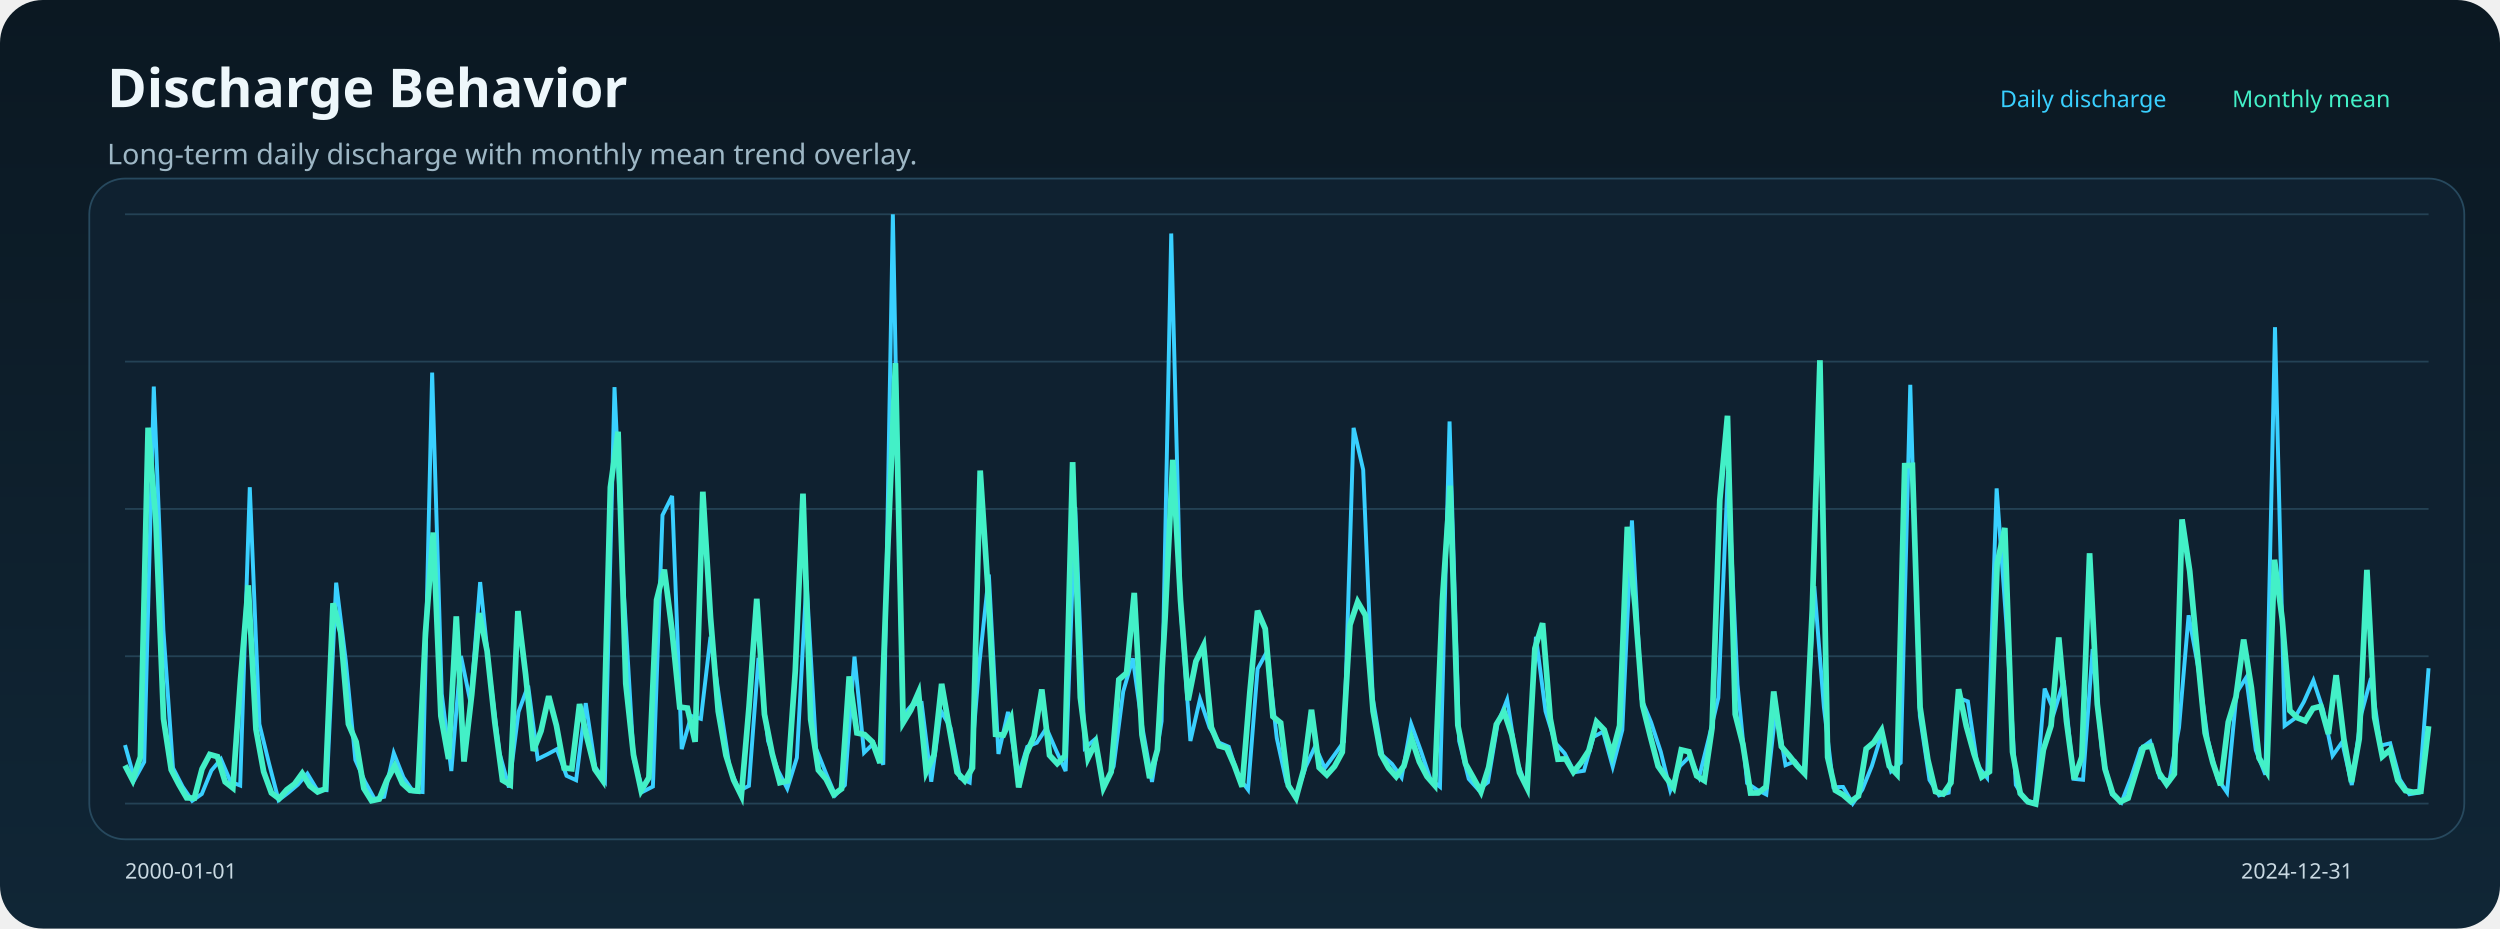
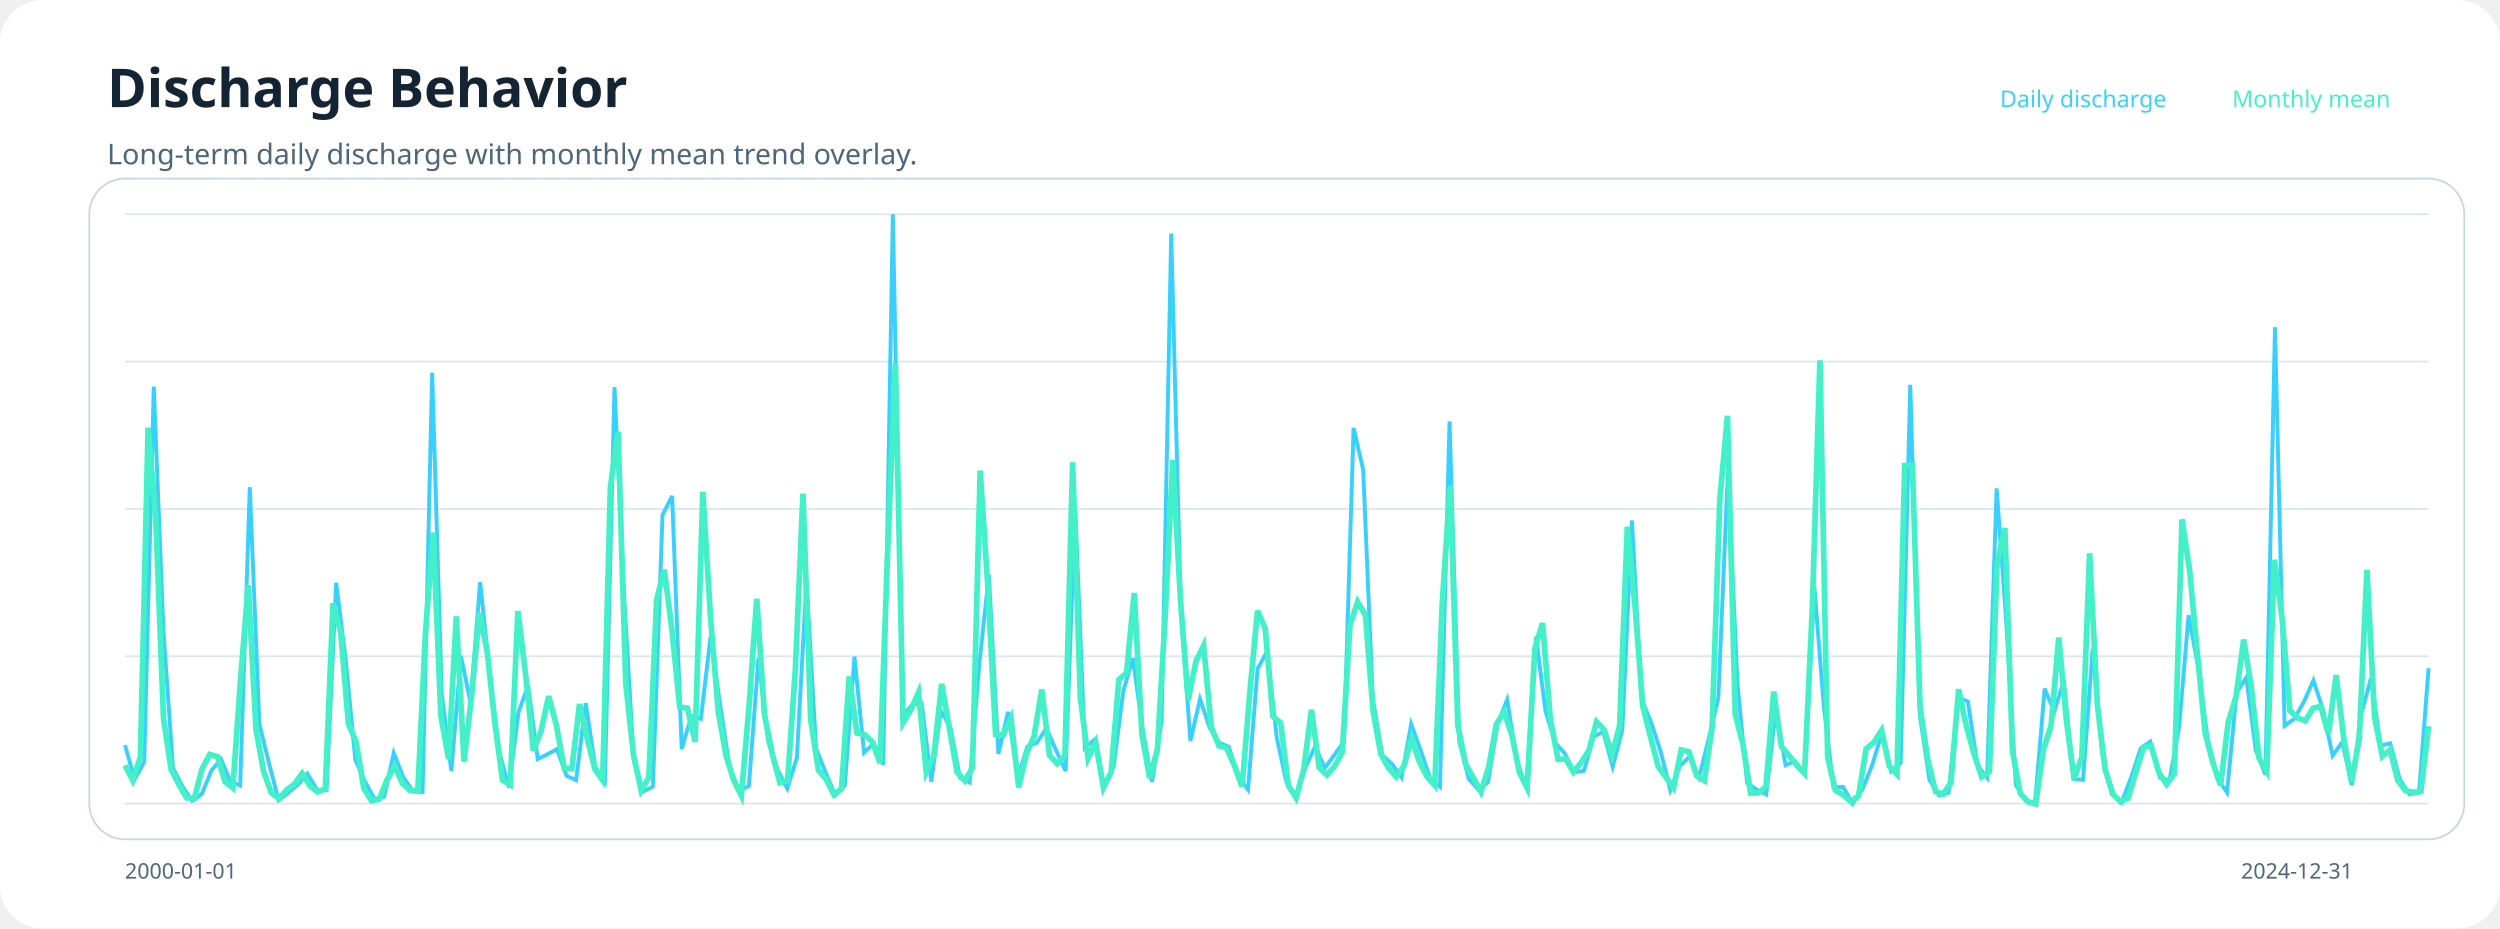
<svg xmlns="http://www.w3.org/2000/svg" width="1400" height="520" viewBox="0 0 1400 520">
-   <defs>
-     <linearGradient id="bg" x1="0" x2="0" y1="0" y2="1">
-       <stop offset="0%" stop-color="#0b1822" />
-       <stop offset="100%" stop-color="#102636" />
-     </linearGradient>
-     <filter id="shadow" x="-20%" y="-20%" width="140%" height="140%">
-       <feDropShadow dx="0" dy="10" stdDeviation="12" flood-color="#000000" flood-opacity="0.22" />
-     </filter>
-   </defs>
-   <rect width="1400" height="520" rx="24" fill="url(#bg)" />
-   <text x="60" y="60" fill="#eef7fb" font-size="30" font-family="Segoe UI" font-weight="700">Discharge Behavior</text>
-   <text x="60" y="92" fill="#9eb7c5" font-size="16" font-family="Segoe UI">Long-term daily discharge with monthly mean trend overlay.</text>
-   <rect x="50" y="100" width="1330" height="370" rx="20" fill="#0f2130" stroke="#27495e" />
-   <line x1="70" y1="120.0" x2="1360" y2="120.0" stroke="#244255" />
-   <line x1="70" y1="202.5" x2="1360" y2="202.5" stroke="#244255" />
-   <line x1="70" y1="285.0" x2="1360" y2="285.0" stroke="#244255" />
-   <line x1="70" y1="367.5" x2="1360" y2="367.5" stroke="#244255" />
-   <line x1="70" y1="450.0" x2="1360" y2="450.0" stroke="#244255" />
+   <defs />
+   <rect width="1400" height="520" rx="24" fill="#ffffff" />
+   <text x="60" y="60" fill="#142433" font-size="30" font-family="Segoe UI" font-weight="700">Discharge Behavior</text>
+   <text x="60" y="92" fill="#4e6678" font-size="16" font-family="Segoe UI">Long-term daily discharge with monthly mean trend overlay.</text>
+   <rect x="50" y="100" width="1330" height="370" rx="20" fill="#ffffff" stroke="#c7d7e2" />
+   <line x1="70" y1="120.0" x2="1360" y2="120.0" stroke="#dbe6ee" />
+   <line x1="70" y1="202.5" x2="1360" y2="202.5" stroke="#dbe6ee" />
+   <line x1="70" y1="285.0" x2="1360" y2="285.0" stroke="#dbe6ee" />
+   <line x1="70" y1="367.5" x2="1360" y2="367.5" stroke="#dbe6ee" />
+   <line x1="70" y1="450.0" x2="1360" y2="450.0" stroke="#dbe6ee" />
  <polyline fill="none" stroke="#39d0ff" stroke-width="2.2" points="70.00,417.23 75.38,436.46 80.75,426.68 86.12,216.47 91.50,353.02 96.88,430.03 102.25,440.50 107.62,448.45 113.00,444.64 118.38,431.50 123.75,425.11 129.12,437.76 134.50,439.88 139.88,272.85 145.25,405.49 150.62,427.43 156.00,448.09 161.38,443.98 166.75,439.45 172.12,433.23 177.50,442.16 182.88,442.48 188.25,326.30 193.62,369.97 199.00,425.57 204.38,437.69 209.75,447.44 215.12,446.20 220.50,421.69 225.88,435.28 231.25,443.10 236.63,443.53 242.00,208.65 247.38,388.55 252.75,431.76 258.12,367.36 263.50,393.44 268.88,325.97 274.25,377.47 279.62,421.30 285.00,440.99 290.38,398.65 295.75,383.98 301.12,425.05 306.50,422.41 311.88,419.51 317.25,434.43 322.62,436.91 328.00,393.76 333.38,429.64 338.75,437.37 344.12,216.79 349.50,334.12 354.88,425.21 360.25,443.23 365.62,440.46 371.00,288.49 376.38,277.74 381.75,419.51 387.12,400.93 392.50,402.56 397.88,356.61 403.25,394.41 408.62,430.13 414.00,442.78 419.38,440.07 424.75,368.34 430.12,414.95 435.50,431.14 440.87,441.60 446.25,424.33 451.62,325.00 457.00,419.18 462.37,432.61 467.75,445.29 473.12,439.68 478.50,367.69 483.88,421.50 489.25,416.25 494.62,428.21 500.00,120.00 505.38,400.93 510.75,394.74 516.12,393.76 521.50,437.76 526.88,398.00 532.25,407.45 537.62,435.64 543.00,438.22 548.38,372.25 553.75,321.74 559.12,422.21 564.50,398.65 569.88,435.64 575.25,418.20 580.62,415.92 586.00,407.78 591.38,420.16 596.75,431.79 602.12,283.93 607.50,418.86 612.88,414.29 618.25,440.46 623.62,429.19 629.00,387.24 634.38,368.67 639.75,407.45 645.12,437.86 650.50,403.86 655.88,130.75 661.25,341.62 666.62,414.95 672.00,391.48 677.38,407.45 682.75,415.92 688.12,418.20 693.50,435.05 698.88,442.22 704.25,374.53 709.62,364.76 715.00,413.32 720.38,437.95 725.75,445.91 731.12,429.58 736.50,417.88 741.88,430.13 747.25,422.77 752.62,415.27 758.00,239.61 763.38,263.07 768.75,391.15 774.12,422.93 779.50,427.79 784.88,435.38 790.25,405.49 795.62,420.29 801.00,436.29 806.38,440.59 811.75,236.02 817.13,414.95 822.50,436.19 827.88,442.19 833.25,438.08 838.62,405.49 844.00,391.81 849.38,426.19 854.75,440.56 860.13,356.61 865.50,398.32 870.88,415.92 876.25,421.89 881.62,432.45 887.00,431.63 892.37,412.66 897.75,409.73 903.12,429.32 908.50,408.75 913.88,291.43 919.25,391.48 924.62,404.52 930.00,420.91 935.37,442.55 940.75,428.99 946.12,423.78 951.50,435.25 956.88,413.64 962.25,390.83 967.62,264.38 973.00,383.33 978.38,438.54 983.75,442.16 989.12,444.90 994.50,396.69 999.88,428.50 1005.25,426.25 1010.62,433.39 1016.00,328.25 1021.38,396.04 1026.75,440.82 1032.12,440.69 1037.50,450.00 1042.88,442.19 1048.25,428.93 1053.62,411.36 1059.00,431.93 1064.38,427.13 1069.75,215.49 1075.12,400.93 1080.50,436.72 1085.88,445.42 1091.25,443.92 1096.62,390.83 1102.00,392.78 1107.38,428.67 1112.75,435.48 1118.12,273.50 1123.50,348.46 1128.88,439.58 1134.25,448.19 1139.62,449.64 1145.00,385.61 1150.38,398.65 1155.75,381.05 1161.12,436.13 1166.50,436.68 1171.88,363.45 1177.25,422.38 1182.62,444.77 1188.00,449.43 1193.38,435.54 1198.75,419.18 1204.12,415.27 1209.50,435.41 1214.88,437.17 1220.25,407.45 1225.62,344.55 1231.00,373.88 1236.38,414.29 1241.75,435.90 1247.12,443.76 1252.50,387.90 1257.88,379.42 1263.25,420.09 1268.62,433.82 1274.00,183.23 1279.38,406.47 1284.75,402.56 1290.12,393.11 1295.50,381.05 1300.88,397.35 1306.25,423.19 1311.62,415.60 1317.00,439.62 1322.38,399.63 1327.75,379.75 1333.12,417.55 1338.50,416.25 1343.88,436.42 1349.25,444.77 1354.62,443.89 1360.00,374.21" />
  <polyline fill="none" stroke="#43f0c7" stroke-width="3.2" points="70.00,428.65 74.31,436.92 78.63,423.88 82.94,239.50 87.26,291.15 91.57,402.52 95.89,431.07 100.20,439.34 104.52,446.79 108.83,446.95 113.14,430.64 117.46,422.51 121.77,423.71 126.09,437.85 130.40,441.25 134.72,380.22 139.03,327.78 143.34,408.39 147.66,432.17 151.97,444.01 156.29,447.24 160.60,442.25 164.92,439.04 169.23,433.10 173.55,440.13 177.86,443.48 182.17,441.76 186.49,337.83 190.80,354.13 195.12,405.44 199.43,415.42 203.75,441.49 208.06,448.41 212.37,447.48 216.69,436.93 221.00,428.89 225.32,438.67 229.63,442.58 233.95,443.01 238.26,354.37 242.58,298.20 246.89,400.89 251.20,425.03 255.52,345.16 259.83,426.46 264.15,389.10 268.46,343.34 272.78,364.51 277.09,404.48 281.40,436.89 285.72,439.43 290.03,342.18 294.35,377.78 298.66,420.48 302.98,409.33 307.29,389.87 311.61,406.34 315.92,430.06 320.23,430.52 324.55,394.28 328.86,413.73 333.18,430.89 337.49,437.04 341.81,272.90 346.12,241.77 350.43,382.72 354.75,422.71 359.06,442.75 363.38,435.44 367.69,335.98 372.01,319.01 376.32,352.94 380.64,395.97 384.95,396.53 389.26,415.40 393.58,275.37 397.89,345.70 402.21,398.35 406.52,422.96 410.84,436.80 415.15,445.59 419.46,395.73 423.78,335.33 428.09,400.06 432.41,421.95 436.72,438.31 441.04,437.27 445.35,375.88 449.67,276.45 453.98,402.90 458.29,431.24 462.61,436.27 466.92,444.89 471.24,441.75 475.55,378.80 479.87,410.44 484.18,411.35 488.49,415.45 492.81,427.28 497.12,308.16 501.44,203.35 505.75,404.70 510.07,397.58 514.38,387.74 518.70,432.29 523.01,422.85 527.32,382.97 531.64,407.86 535.95,432.45 540.27,437.21 544.58,430.03 548.90,263.51 553.21,329.16 557.53,411.25 561.84,411.68 566.15,402.37 570.47,440.93 574.78,422.16 579.10,412.27 583.41,386.10 587.73,422.93 592.04,427.61 596.35,423.33 600.67,258.79 604.98,390.55 609.30,424.61 613.61,415.82 617.93,441.12 622.24,432.28 626.56,380.60 630.87,376.91 635.18,332.02 639.50,411.43 643.81,435.72 648.13,419.88 652.44,346.32 656.76,257.51 661.07,336.05 665.38,392.14 669.70,370.38 674.01,361.53 678.33,407.25 682.64,417.68 686.96,418.89 691.27,428.76 695.59,440.54 699.90,387.89 704.21,342.02 708.53,352.12 712.84,401.27 717.16,404.78 721.47,439.90 725.79,446.76 730.10,430.94 734.41,397.47 738.73,429.82 743.04,433.97 747.36,429.13 751.67,421.19 755.99,349.93 760.30,337.03 764.62,344.50 768.93,398.31 773.24,422.24 777.56,430.01 781.87,434.91 786.19,428.98 790.50,413.61 794.82,426.57 799.13,434.85 803.44,439.78 807.76,336.11 812.07,271.99 816.39,406.12 820.70,427.74 825.02,435.45 829.33,443.40 833.65,429.70 837.96,405.67 842.27,398.57 846.59,411.56 850.90,432.61 855.22,441.30 859.53,363.17 863.85,349.00 868.16,402.50 872.47,425.16 876.79,424.99 881.10,432.38 885.42,426.99 889.73,420.37 894.05,404.26 898.36,408.73 902.68,422.78 906.99,406.36 911.30,295.02 915.62,339.49 919.93,395.23 924.25,412.58 928.56,429.07 932.88,435.25 937.19,441.03 941.51,419.95 945.82,420.97 950.13,434.45 954.45,437.14 958.76,407.55 963.08,280.13 967.39,232.83 971.71,399.92 976.02,416.80 980.33,444.10 984.65,444.03 988.96,440.65 993.28,387.23 997.59,418.10 1001.91,423.10 1006.22,428.59 1010.54,433.11 1014.85,341.83 1019.16,201.74 1023.48,424.04 1027.79,442.55 1032.11,445.11 1036.42,448.84 1040.74,445.71 1045.05,419.36 1049.36,415.74 1053.68,409.00 1057.99,428.97 1062.31,433.61 1066.62,260.77 1070.94,260.59 1075.25,396.08 1079.57,425.28 1083.88,443.31 1088.19,444.63 1092.51,438.34 1096.82,385.97 1101.14,406.63 1105.45,422.18 1109.77,435.06 1114.08,432.11 1118.39,315.72 1122.71,295.66 1127.02,421.04 1131.34,444.33 1135.65,449.01 1139.97,450.22 1144.28,419.96 1148.60,406.36 1152.91,356.96 1157.22,403.81 1161.54,436.24 1165.85,423.79 1170.17,309.83 1174.48,394.31 1178.80,430.60 1183.11,444.42 1187.42,448.94 1191.74,446.94 1196.05,432.73 1200.37,418.52 1204.68,417.82 1209.00,432.62 1213.31,439.16 1217.63,433.38 1221.94,290.85 1226.25,319.90 1230.57,366.39 1234.88,410.42 1239.20,427.10 1243.51,439.71 1247.83,404.37 1252.14,390.32 1256.45,358.15 1260.77,385.08 1265.08,424.48 1269.40,431.93 1273.71,313.45 1278.03,346.74 1282.34,397.98 1286.66,402.01 1290.97,403.69 1295.28,396.66 1299.60,395.54 1303.91,411.01 1308.23,378.11 1312.54,413.68 1316.86,437.91 1321.17,413.78 1325.48,319.11 1329.80,401.79 1334.11,423.61 1338.43,419.84 1342.74,436.95 1347.06,442.76 1351.37,443.63 1355.69,443.18 1360.00,406.67" />
-   <text x="70" y="492" fill="#c9d9e2" font-size="12" font-family="Segoe UI">2000-01-01</text>
-   <text x="1255" y="492" fill="#c9d9e2" font-size="12" font-family="Segoe UI">2024-12-31</text>
+   <text x="70" y="492" fill="#4e6678" font-size="12" font-family="Segoe UI">2000-01-01</text>
+   <text x="1255" y="492" fill="#4e6678" font-size="12" font-family="Segoe UI">2024-12-31</text>
  <text x="1120" y="60" fill="#39d0ff" font-size="13" font-family="Segoe UI">Daily discharge</text>
  <text x="1250" y="60" fill="#43f0c7" font-size="13" font-family="Segoe UI">Monthly mean</text>
</svg>
